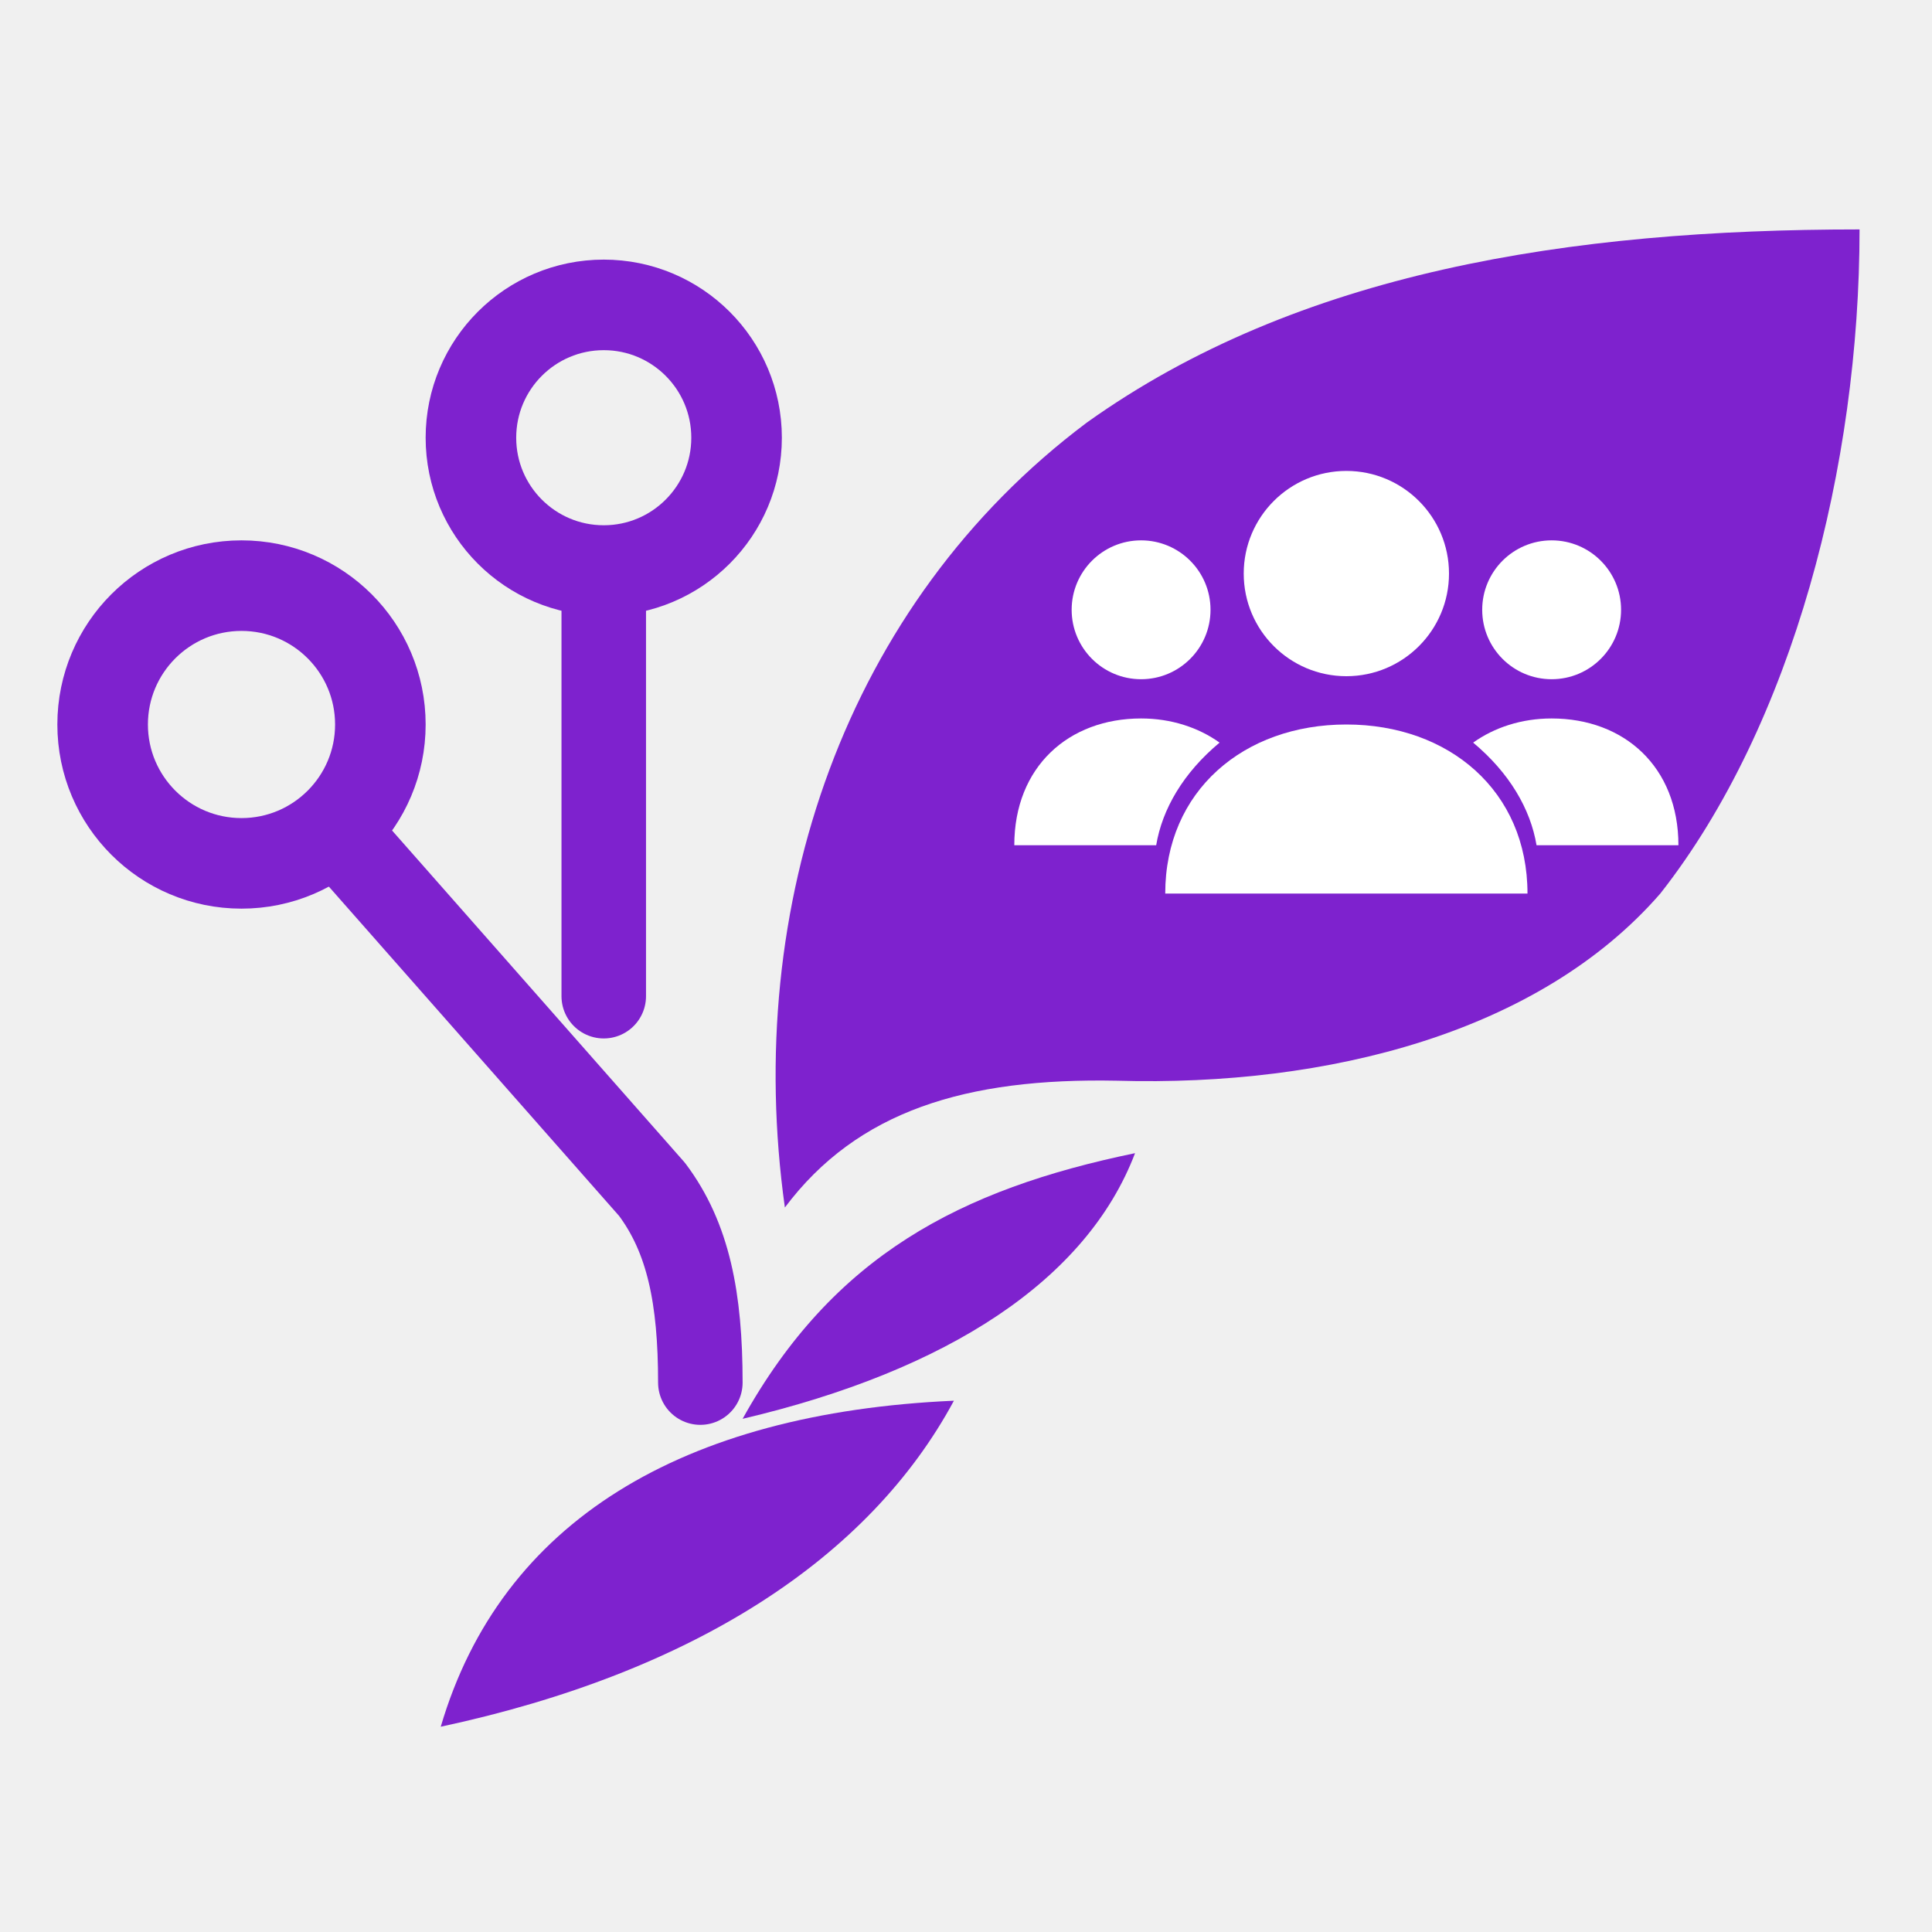
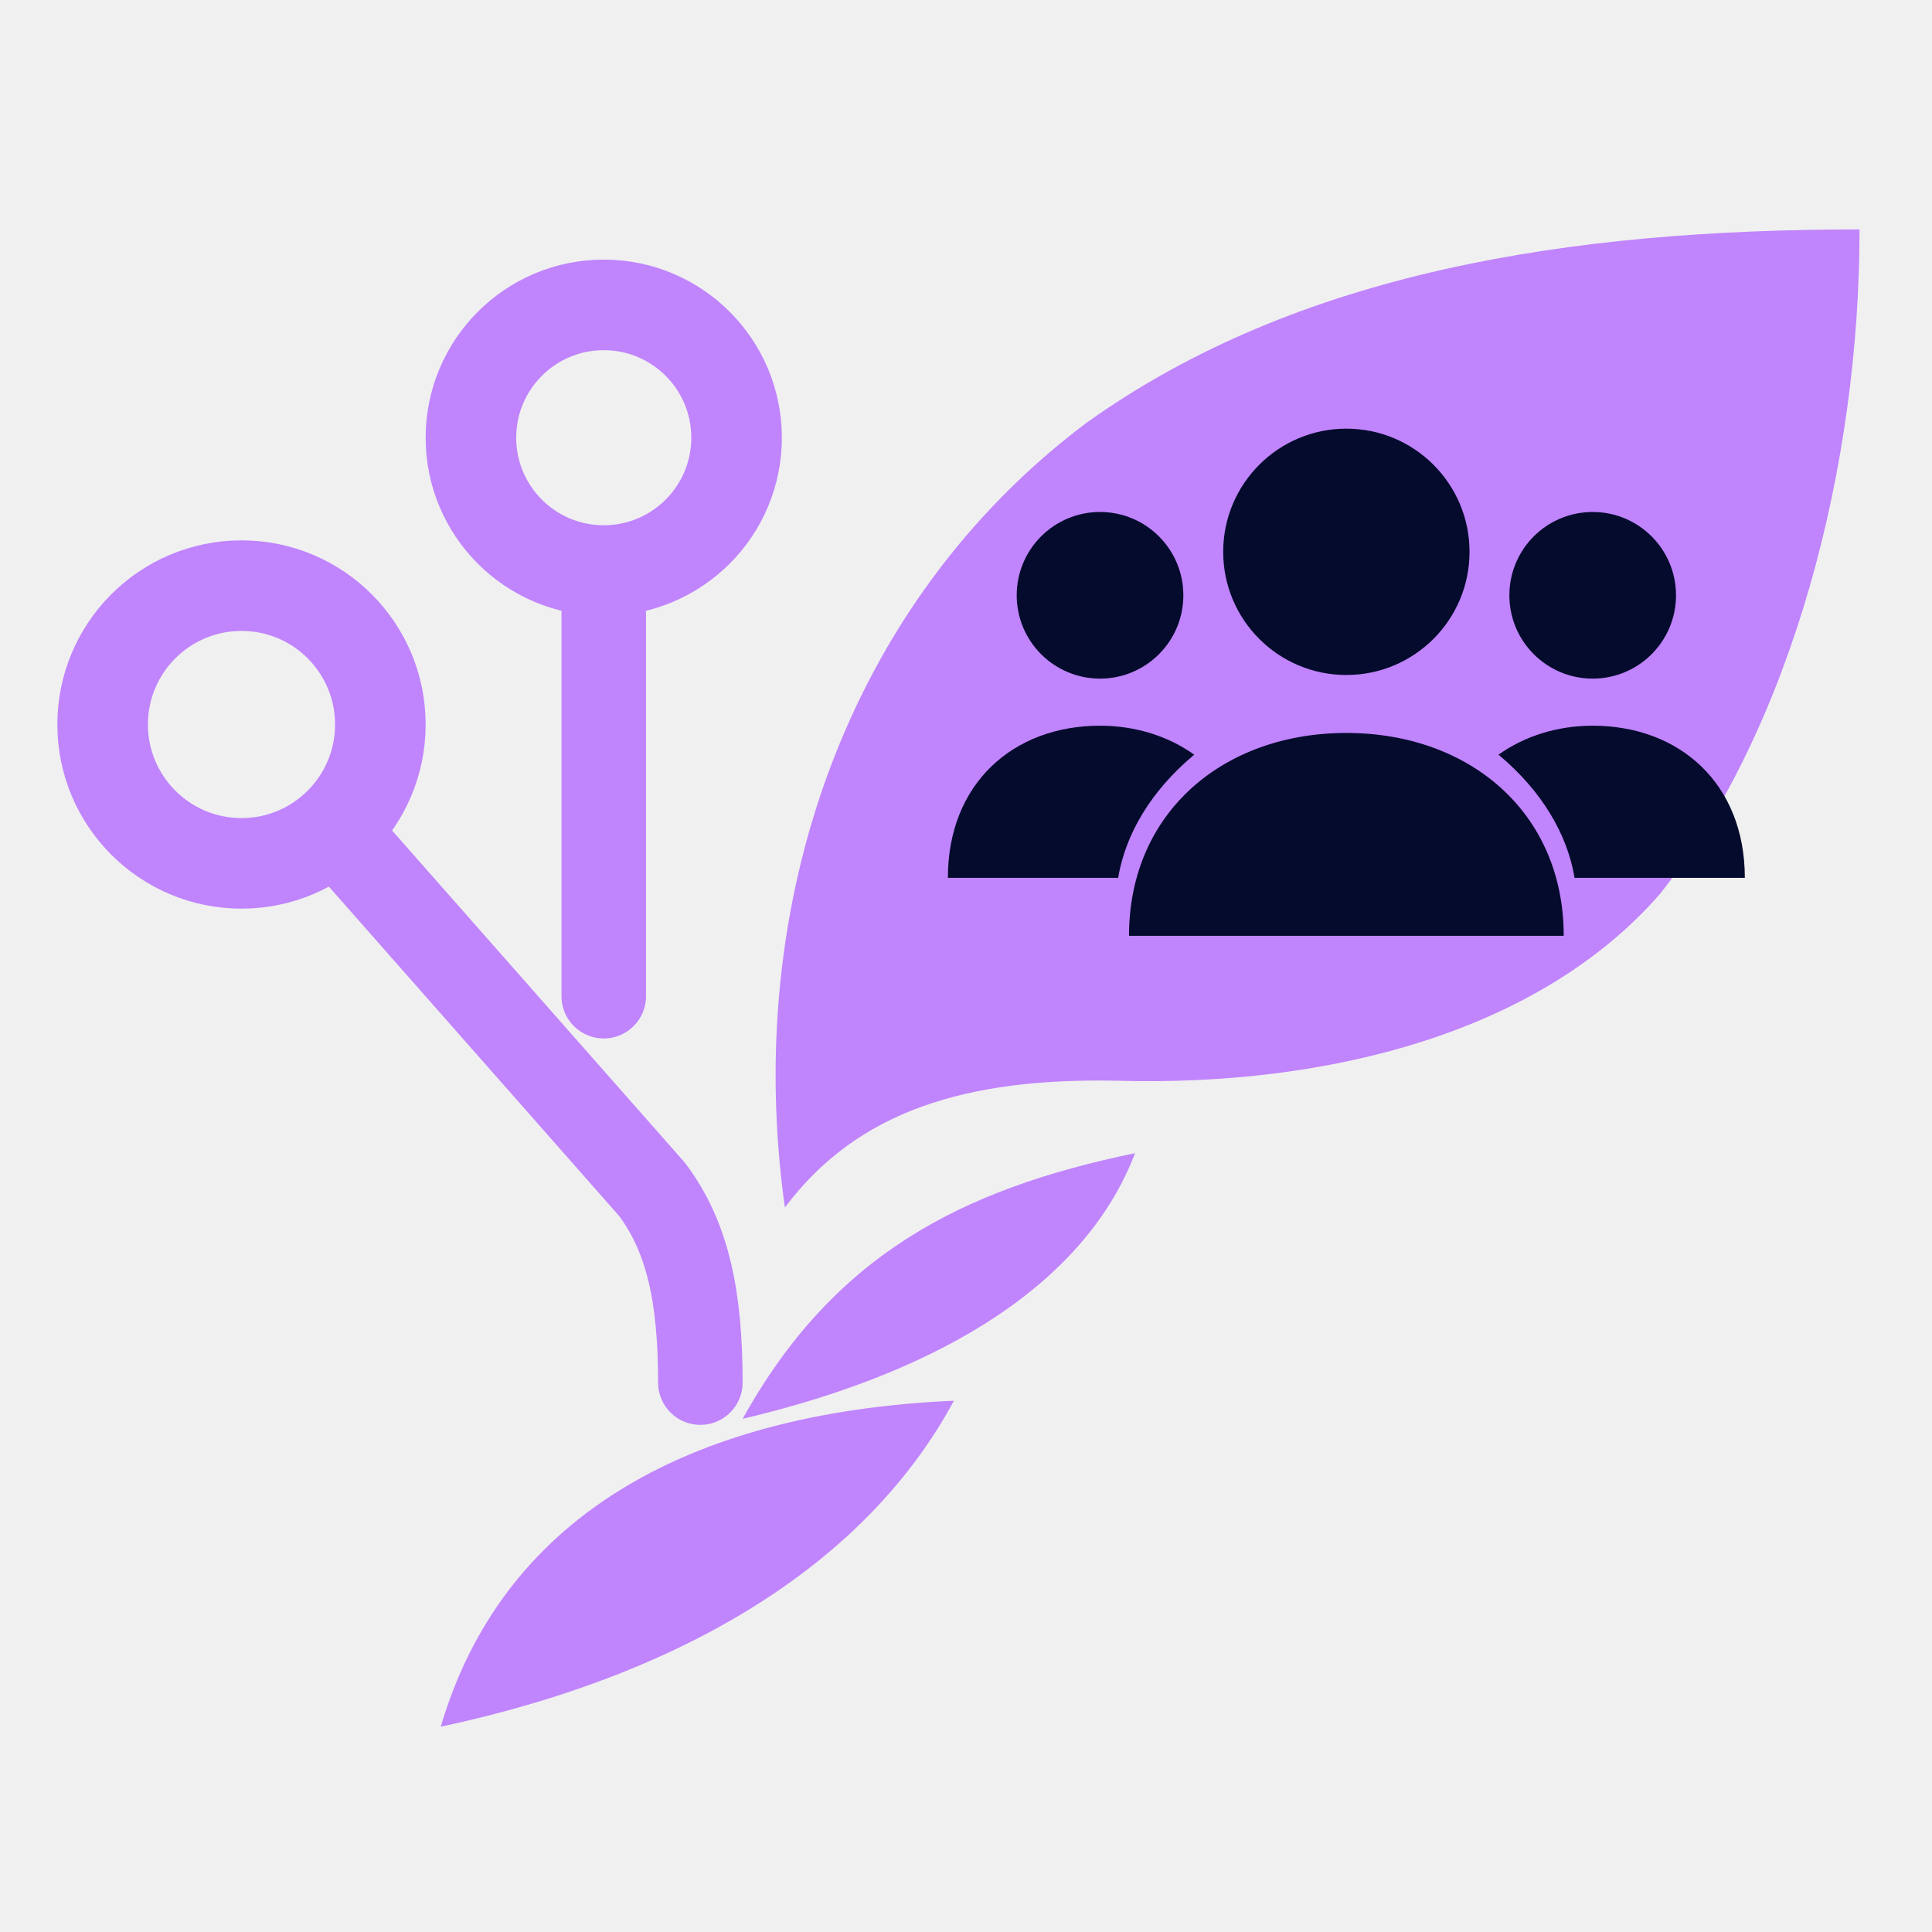
<svg xmlns="http://www.w3.org/2000/svg" viewBox="0 0 64 64">
-   <style>svg{color:#7e22ce}.detail{fill:#ffffff}@media (prefers-color-scheme:dark){svg{color:#c084fc}.detail{fill:#040b2d}}</style>
+   <style>svg{color:#c084fc}.detail{fill:#040b2d}</style>
  <g fill="none" stroke="currentColor" stroke-linecap="round" stroke-linejoin="round">
    <circle cx="8" cy="24" r="4.6" stroke-width="3" />
    <circle cx="20" cy="14.5" r="4.4" stroke-width="3" />
    <path d="M20 19v14" stroke-width="2.8" />
    <path d="M11.2 27.6 21.6 39.4c1.2 1.6 1.6 3.6 1.6 6.4" stroke-width="2.8" />
  </g>
  <g fill="currentColor">
    <path d="M26 40C24.6 30 28 20 36 14 43 9 52 7.6 61.6 7.6 61.6 15.4 59.4 24 55 29.6 51 34.2 44 36 37 35.8 32 35.7 28.4 36.8 26 40Z" />
    <path d="M24.6 47C27.6 41.6 31.8 39.4 37.6 38.2 36 42.4 31.4 45.4 24.6 47Z" />
    <path d="M14.6 57.2C16.6 50.4 22.6 46.8 31.6 46.4 28.8 51.6 23 55.4 14.6 57.2Z" />
  </g>
-   <g class="detail" fill="#ffffff">
+   <g class="detail" fill="#ffffff" transform="translate(44.6 22.6) scale(1.2) translate(-44.6 -22.6)">
    <circle cx="44.6" cy="19" r="3.4" />
    <circle cx="37.8" cy="20.2" r="2.3" />
    <circle cx="51.4" cy="20.2" r="2.3" />
    <path d="M38.6 29.6c0-3.4 2.6-5.6 6-5.6s6 2.2 6 5.6Z" />
    <path d="M33.6 28c0-2.6 1.8-4.2 4.2-4.2 1 0 1.9.3 2.6.8-1.2 1-1.9 2.2-2.1 3.4Z" />
    <path d="M55.6 28c0-2.6-1.8-4.2-4.2-4.2-1 0-1.9.3-2.6.8 1.2 1 1.9 2.2 2.1 3.4Z" />
  </g>
</svg>
